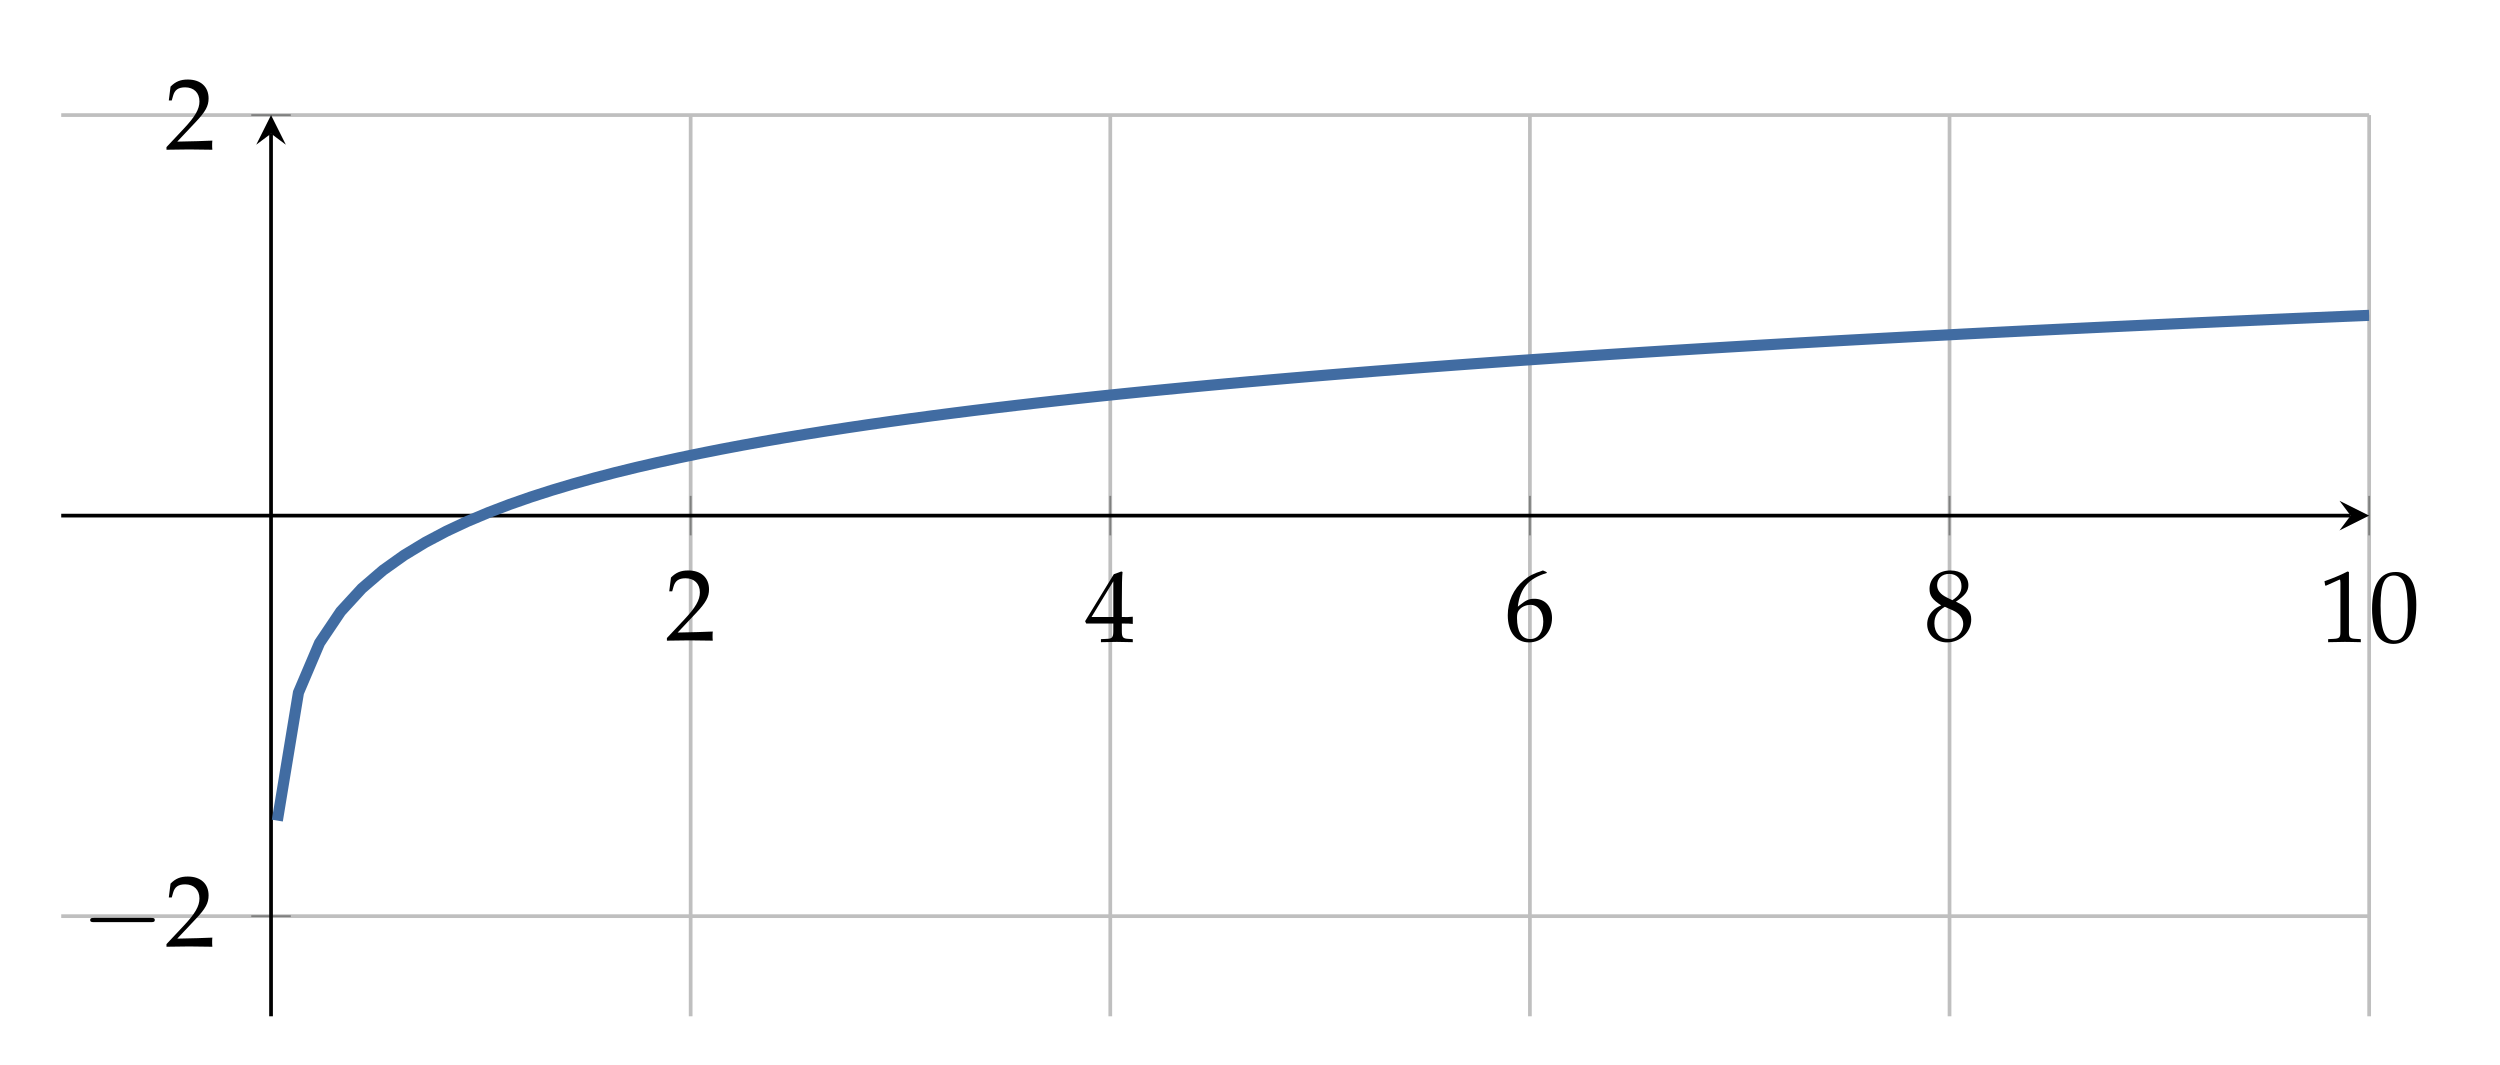
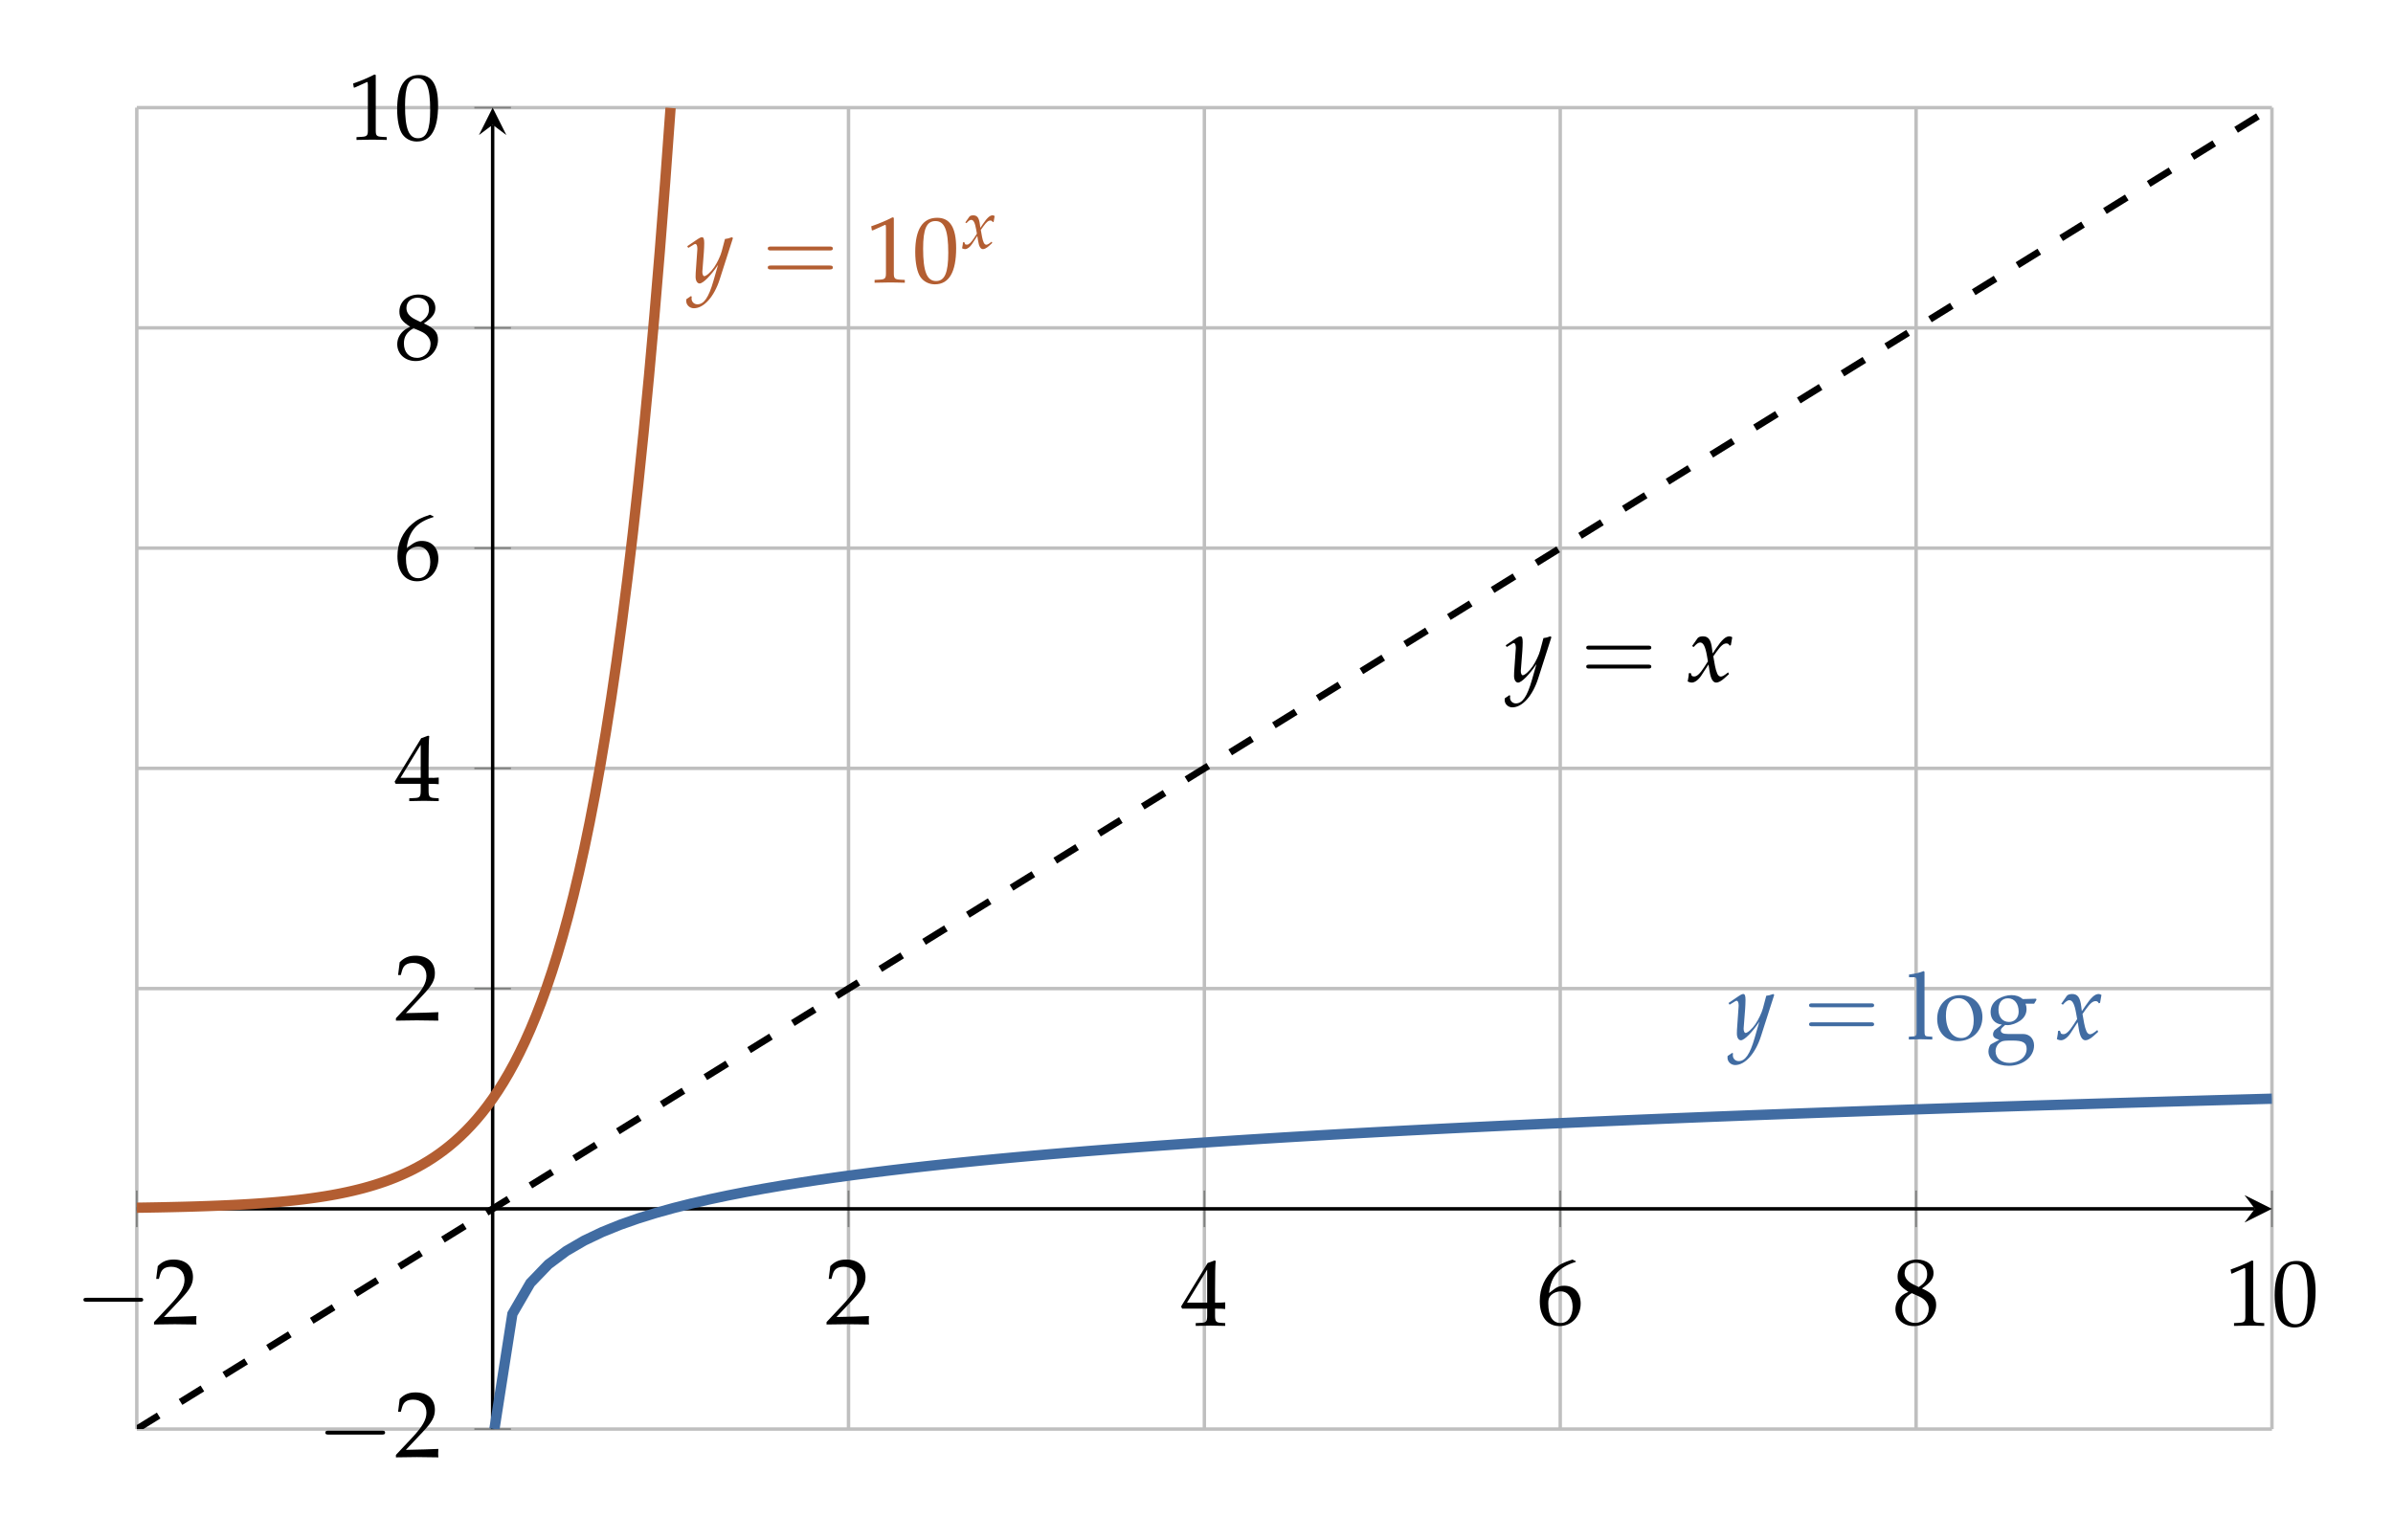
- <svg xmlns="http://www.w3.org/2000/svg" xmlns:xlink="http://www.w3.org/1999/xlink" version="1.1" width="268.809" height="114.456" viewBox="0 0 268.809 114.456">
+ <svg xmlns="http://www.w3.org/2000/svg" xmlns:xlink="http://www.w3.org/1999/xlink" version="1.1" width="278.124" height="178.917" viewBox="0 0 278.124 178.917">
  <defs>
-     <path id="font_1_11" d="M.016 .023V-.003C.203 0 .203 0 .239 0 .275 0 .275 0 .468-.003 .466 .018 .466 .028 .466 .042 .466 .055 .466 .065 .468 .087 .353 .082 .307 .081 .122 .077L.304 .27C.401 .373 .431 .428 .431 .503 .431 .618 .353 .689 .226 .689 .154 .689 .105 .669 .056 .619L.039 .483H.068L.081 .529C.097 .587 .133 .612 .2 .612 .286 .612 .341 .558 .341 .473 .341 .398 .299 .324 .186 .204L.016 .023Z" />
-     <path id="font_1_13" d="M.28 .181V.106C.28 .046 .269 .032 .22 .03L.158 .027V-.003C.291 0 .291 0 .315 0 .339 0 .339 0 .472-.003V.027L.424 .03C.375 .033 .364 .046 .364 .106V.181C.423 .181 .444 .18 .472 .177V.248C.425 .244 .406 .244 .391 .245H.388 .364V.384C.364 .562 .366 .648 .371 .689L.359 .694 .285 .667 .002 .204 .013 .181H.28M.28 .245H.065L.28 .597V.245Z" />
-     <path id="font_1_15" d="M.416 .672 .379 .689C.283 .657 .242 .637 .191 .593 .088 .507 .032 .385 .032 .248 .032 .082 .112-.02 .241-.02 .371-.02 .468 .083 .468 .22 .468 .335 .399 .41 .293 .41 .243 .41 .213 .397 .154 .35 .143 .341 .142 .34 .131 .332 .152 .513 .236 .61 .416 .664V.672M.255 .35C.331 .35 .382 .284 .382 .185 .382 .08 .331 .013 .254 .013 .169 .013 .123 .086 .123 .221 .123 .256 .127 .275 .138 .292 .16 .326 .207 .35 .255 .35Z" />
-     <path id="font_1_17" d="M.168 .345C.127 .326 .11 .315 .088 .294 .05 .256 .03 .211 .03 .159 .03 .056 .113-.02 .226-.02 .356-.02 .464 .082 .464 .206 .464 .286 .427 .329 .313 .381 .404 .443 .436 .485 .436 .545 .436 .631 .365 .689 .259 .689 .14 .689 .053 .613 .053 .508 .053 .44 .08 .402 .168 .345M.284 .295C.347 .267 .385 .218 .385 .164 .385 .08 .322 .014 .241 .014 .156 .014 .101 .074 .101 .167 .101 .24 .13 .286 .204 .331L.284 .295M.223 .423C.16 .454 .128 .494 .128 .544 .128 .61 .176 .655 .247 .655 .32 .655 .368 .607 .368 .534 .368 .477 .343 .438 .278 .396L.223 .423Z" />
-     <path id="font_1_10" d="M.067 .555H.077L.206 .613C.207 .614 .208 .614 .209 .614 .215 .614 .217 .605 .217 .581V.096C.217 .044 .206 .033 .152 .03L.096 .027V-.003C.25 0 .25 0 .261 0 .274 0 .296 0 .33-.001 .342-.002 .377-.002 .418-.003V.027L.366 .03C.311 .033 .301 .044 .301 .096V.689L.287 .694C.222 .66 .151 .63 .06 .598L.067 .555Z" />
-     <path id="font_1_18" d="M.263 .689C.108 .689 .029 .566 .029 .324 .029 .207 .05 .106 .085 .057 .12 .008 .176-.02 .238-.02 .389-.02 .465 .11 .465 .366 .465 .585 .4 .689 .263 .689M.245 .654C.342 .654 .381 .556 .381 .316 .381 .103 .343 .015 .251 .015 .154 .015 .113 .116 .113 .36 .113 .571 .15 .654 .245 .654Z" />
-     <path id="font_2_1" d="M.659 .23C.676 .23 .694 .23 .694 .25 .694 .27 .676 .27 .659 .27H.118C.101 .27 .083 .27 .083 .25 .083 .23 .101 .23 .118 .23H.659Z" />
+     <path id="font_1_1" d="M.659 .23C.676 .23 .694 .23 .694 .25 .694 .27 .676 .27 .659 .27H.118C.101 .27 .083 .27 .083 .25 .083 .23 .101 .23 .118 .23H.659Z" />
+     <path id="font_2_12" d="M.016 .023V-.003C.203 0 .203 0 .239 0 .275 0 .275 0 .468-.003 .466 .018 .466 .028 .466 .042 .466 .055 .466 .065 .468 .087 .353 .082 .307 .081 .122 .077L.304 .27C.401 .373 .431 .428 .431 .503 .431 .618 .353 .689 .226 .689 .154 .689 .105 .669 .056 .619L.039 .483H.068L.081 .529C.097 .587 .133 .612 .2 .612 .286 .612 .341 .558 .341 .473 .341 .398 .299 .324 .186 .204L.016 .023Z" />
+     <path id="font_2_14" d="M.28 .181V.106C.28 .046 .269 .032 .22 .03L.158 .027V-.003C.291 0 .291 0 .315 0 .339 0 .339 0 .472-.003V.027L.424 .03C.375 .033 .364 .046 .364 .106V.181C.423 .181 .444 .18 .472 .177V.248C.425 .244 .406 .244 .391 .245H.388 .364V.384C.364 .562 .366 .648 .371 .689L.359 .694 .285 .667 .002 .204 .013 .181H.28M.28 .245H.065L.28 .597V.245Z" />
+     <path id="font_2_16" d="M.416 .672 .379 .689C.283 .657 .242 .637 .191 .593 .088 .507 .032 .385 .032 .248 .032 .082 .112-.02 .241-.02 .371-.02 .468 .083 .468 .22 .468 .335 .399 .41 .293 .41 .243 .41 .213 .397 .154 .35 .143 .341 .142 .34 .131 .332 .152 .513 .236 .61 .416 .664V.672M.255 .35C.331 .35 .382 .284 .382 .185 .382 .08 .331 .013 .254 .013 .169 .013 .123 .086 .123 .221 .123 .256 .127 .275 .138 .292 .16 .326 .207 .35 .255 .35Z" />
+     <path id="font_2_18" d="M.168 .345C.127 .326 .11 .315 .088 .294 .05 .256 .03 .211 .03 .159 .03 .056 .113-.02 .226-.02 .356-.02 .464 .082 .464 .206 .464 .286 .427 .329 .313 .381 .404 .443 .436 .485 .436 .545 .436 .631 .365 .689 .259 .689 .14 .689 .053 .613 .053 .508 .053 .44 .08 .402 .168 .345M.284 .295C.347 .267 .385 .218 .385 .164 .385 .08 .322 .014 .241 .014 .156 .014 .101 .074 .101 .167 .101 .24 .13 .286 .204 .331L.284 .295M.223 .423C.16 .454 .128 .494 .128 .544 .128 .61 .176 .655 .247 .655 .32 .655 .368 .607 .368 .534 .368 .477 .343 .438 .278 .396L.223 .423Z" />
+     <path id="font_2_11" d="M.067 .555H.077L.206 .613C.207 .614 .208 .614 .209 .614 .215 .614 .217 .605 .217 .581V.096C.217 .044 .206 .033 .152 .03L.096 .027V-.003C.25 0 .25 0 .261 0 .274 0 .296 0 .33-.001 .342-.002 .377-.002 .418-.003V.027L.366 .03C.311 .033 .301 .044 .301 .096V.689L.287 .694C.222 .66 .151 .63 .06 .598L.067 .555Z" />
+     <path id="font_2_19" d="M.263 .689C.108 .689 .029 .566 .029 .324 .029 .207 .05 .106 .085 .057 .12 .008 .176-.02 .238-.02 .389-.02 .465 .11 .465 .366 .465 .585 .4 .689 .263 .689M.245 .654C.342 .654 .381 .556 .381 .316 .381 .103 .343 .015 .251 .015 .154 .015 .113 .116 .113 .36 .113 .571 .15 .654 .245 .654Z" />
    <clipPath id="clip_3">
-       <path transform="matrix(1,0,0,-1,6.583,109.275)" d="M0 0H248.157V96.901H0Z" />
+       <path transform="matrix(1,0,0,-1,15.899,166.105)" d="M0 0H248.156V153.595H0Z" />
    </clipPath>
+     <path id="font_4_9" d="M-.007-.179C-.008-.186-.008-.192-.008-.197-.008-.24 .029-.275 .074-.275 .18-.275 .29-.152 .349 .033L.49 .473 .479 .482C.45 .471 .427 .465 .405 .463L.37 .331C.358 .284 .323 .211 .29 .162 .255 .111 .206 .067 .184 .067 .172 .067 .163 .09 .164 .115L.165 .128 .18 .322C.182 .353 .184 .391 .184 .419 .184 .464 .177 .482 .16 .482 .147 .482 .133 .475 .085 .442L.003 .386 .014 .368 .064 .398 .068 .401C.078 .407 .085 .41 .089 .41 .103 .41 .111 .391 .111 .358 .111 .357 .111 .351 .11 .343L.093 .1 .092 .06C.092 .018 .11-.011 .135-.011 .172-.011 .256 .074 .331 .187L.282 .016C.231-.161 .181-.233 .111-.233 .076-.233 .049-.206 .049-.172 .049-.167 .05-.159 .051-.15L.041-.146-.007-.179Z" />
+     <path id="font_5_2" d="M.687 .327C.702 .327 .721 .327 .721 .347 .721 .367 .702 .367 .688 .367H.089C.075 .367 .056 .367 .056 .347 .056 .327 .075 .327 .09 .327H.687M.688 .133C.702 .133 .721 .133 .721 .153 .721 .173 .702 .173 .687 .173H.09C.075 .173 .056 .173 .056 .153 .056 .133 .075 .133 .089 .133H.688Z" />
+     <path id="font_4_8" d="M.021 .088C.021 .068 .019 .055 .013 .023 .011 .011 .01 .008 .009 .001 .024-.007 .04-.011 .052-.011 .085-.011 .124 .018 .155 .065L.231 .182 .242 .113C.255 .028 .278-.011 .314-.011 .336-.011 .368 .006 .4 .035L.449 .079 .44 .098C.404 .068 .379 .053 .363 .053 .348 .053 .335 .063 .325 .083 .316 .102 .305 .139 .3 .168L.282 .269 .317 .318C.364 .383 .391 .406 .422 .406 .438 .406 .45 .398 .455 .383L.469 .387 .484 .472C.472 .479 .463 .482 .454 .482 .414 .482 .374 .446 .312 .354L.275 .299 .269 .347C.257 .446 .23 .482 .171 .482 .145 .482 .123 .474 .114 .461L.056 .378 .073 .368C.103 .402 .123 .416 .142 .416 .175 .416 .197 .375 .214 .277L.225 .215 .185 .153C.142 .086 .108 .054 .08 .054 .065 .054 .054 .058 .052 .063L.041 .091 .021 .088Z" />
+     <path id="font_2_4" d="M.023 .661H.079C.097 .661 .104 .65 .104 .62V.102C.104 .039 .101 .032 .067 .03L.021 .027V-.003C.121 0 .121 0 .146 0 .171 0 .171 0 .271-.003V.027L.225 .03C.191 .032 .188 .039 .188 .102V.718L.179 .726C.135 .709 .102 .701 .023 .689V.661Z" />
+     <path id="font_2_6" d="M.279 .47C.133 .47 .032 .367 .032 .217 .032 .076 .121-.02 .25-.02 .404-.02 .514 .087 .514 .237 .514 .373 .416 .47 .279 .47M.261 .437C.353 .437 .421 .337 .421 .2 .421 .085 .37 .013 .289 .013 .191 .013 .125 .109 .125 .251 .125 .372 .173 .437 .261 .437Z" />
+     <path id="font_2_2" d="M.519 .379 .544 .42 .54 .432 .398 .428C.361 .458 .325 .47 .276 .47 .232 .47 .181 .456 .14 .432 .084 .4 .055 .35 .055 .289 .055 .215 .101 .164 .175 .156L.096 .095C.086 .08 .081 .067 .081 .052 .081 .024 .099 .008 .147-.006L.06-.053C.046-.061 .032-.098 .032-.129 .032-.22 .121-.283 .248-.283 .399-.283 .518-.188 .518-.066 .518 .006 .47 .056 .4 .056H.24C.188 .056 .164 .068 .164 .095 .164 .108 .172 .119 .198 .141 .204 .146 .206 .148 .21 .152 .22 .151 .226 .15 .234 .15 .277 .15 .33 .169 .371 .198 .416 .231 .438 .271 .438 .324 .438 .344 .435 .357 .427 .379H.519M.24 .436C.308 .436 .354 .38 .354 .294 .354 .229 .312 .184 .251 .184 .184 .184 .139 .236 .139 .313 .139 .391 .176 .436 .24 .436M.287-.014C.4-.014 .439-.037 .439-.102 .439-.188 .36-.252 .255-.252 .168-.252 .108-.201 .108-.127 .108-.082 .134-.041 .174-.024 .19-.016 .218-.014 .287-.014Z" />
  </defs>
-   <path transform="matrix(1,0,0,-1,6.583,109.275)" stroke-width=".399" stroke-linecap="butt" stroke-miterlimit="10" stroke-linejoin="miter" fill="none" stroke="#bfbfbf" d="M67.679 0V96.901M112.799 0V96.901M157.918 0V96.901M203.038 0V96.901M248.157 0V96.901" />
-   <path transform="matrix(1,0,0,-1,6.583,109.275)" stroke-width=".399" stroke-linecap="butt" stroke-miterlimit="10" stroke-linejoin="miter" fill="none" stroke="#bfbfbf" d="M0 10.767H248.157M0 96.901H248.157" />
-   <path transform="matrix(1,0,0,-1,6.583,109.275)" stroke-width=".199" stroke-linecap="butt" stroke-miterlimit="10" stroke-linejoin="miter" fill="none" stroke="#7f807f" d="M67.679 51.708V55.96M112.799 51.708V55.96M157.918 51.708V55.96M203.038 51.708V55.96M248.157 51.708V55.96" />
-   <path transform="matrix(1,0,0,-1,6.583,109.275)" stroke-width=".199" stroke-linecap="butt" stroke-miterlimit="10" stroke-linejoin="miter" fill="none" stroke="#7f807f" d="M20.433 10.767H24.686M20.433 96.901H24.686" />
-   <path transform="matrix(1,0,0,-1,6.583,109.275)" stroke-width=".399" stroke-linecap="butt" stroke-miterlimit="10" stroke-linejoin="miter" fill="none" stroke="#000000" d="M0 53.834H246.165" />
-   <path transform="matrix(1,0,0,-1,252.7476,55.441)" d="M1.993 0-1.196 1.594 0 0-1.196-1.594" />
-   <path transform="matrix(1,0,0,-1,6.583,109.275)" stroke-width=".399" stroke-linecap="butt" stroke-miterlimit="10" stroke-linejoin="miter" fill="none" stroke="#000000" d="M22.56 0V94.909" />
-   <path transform="matrix(0,-1,-1,-0,29.14272,14.36632)" d="M1.993 0-1.196 1.594 0 0-1.196-1.594" />
-   <use data-text="2" xlink:href="#font_1_11" transform="matrix(10.9091,0,0,-10.9091,71.534,68.85401)" />
-   <use data-text="4" xlink:href="#font_1_13" transform="matrix(10.9091,0,0,-10.9091,116.653,69.01801)" />
-   <use data-text="6" xlink:href="#font_1_15" transform="matrix(10.9091,0,0,-10.9091,161.772,68.85401)" />
-   <use data-text="8" xlink:href="#font_1_17" transform="matrix(10.9091,0,0,-10.9091,206.891,68.85401)" />
-   <use data-text="1" xlink:href="#font_1_10" transform="matrix(10.9091,0,0,-10.9091,249.282,69.01801)" />
-   <use data-text="0" xlink:href="#font_1_18" transform="matrix(10.9091,0,0,-10.9091,254.7366,69.01801)" />
-   <use data-text="−" xlink:href="#font_2_1" transform="matrix(11.3673,0,0,-11.3673,8.754001,101.765)" />
-   <use data-text="2" xlink:href="#font_1_11" transform="matrix(10.9091,0,0,-10.9091,17.726,101.765)" />
-   <use data-text="2" xlink:href="#font_1_11" transform="matrix(10.9091,0,0,-10.9091,17.726,16.068)" />
+   <path transform="matrix(1,0,0,-1,15.899,166.105)" stroke-width=".399" stroke-linecap="butt" stroke-miterlimit="10" stroke-linejoin="miter" fill="none" stroke="#bfbfbf" d="M0 0V153.595M82.719 0V153.595M124.078 0V153.595M165.438 0V153.595M206.797 0V153.595M248.156 0V153.595" />
+   <path transform="matrix(1,0,0,-1,15.899,166.105)" stroke-width=".399" stroke-linecap="butt" stroke-miterlimit="10" stroke-linejoin="miter" fill="none" stroke="#bfbfbf" d="M0 0H248.156M0 51.198H248.156M0 76.798H248.156M0 102.397H248.156M0 127.996H248.156M0 153.595H248.156" />
+   <path transform="matrix(1,0,0,-1,15.899,166.105)" stroke-width=".199" stroke-linecap="butt" stroke-miterlimit="10" stroke-linejoin="miter" fill="none" stroke="#7f807f" d="M0 23.473V27.725M82.719 23.473V27.725M124.078 23.473V27.725M165.438 23.473V27.725M206.797 23.473V27.725M248.156 23.473V27.725" />
+   <path transform="matrix(1,0,0,-1,15.899,166.105)" stroke-width=".199" stroke-linecap="butt" stroke-miterlimit="10" stroke-linejoin="miter" fill="none" stroke="#7f807f" d="M39.233 0H43.485M39.233 51.198H43.485M39.233 76.798H43.485M39.233 102.397H43.485M39.233 127.996H43.485M39.233 153.595H43.485" />
+   <path transform="matrix(1,0,0,-1,15.899,166.105)" stroke-width=".399" stroke-linecap="butt" stroke-miterlimit="10" stroke-linejoin="miter" fill="none" stroke="#000000" d="M0 25.599H246.164" />
+   <path transform="matrix(1,0,0,-1,262.063,140.5058)" d="M1.993 0-1.196 1.594 0 0-1.196-1.594" />
+   <path transform="matrix(1,0,0,-1,15.899,166.105)" stroke-width=".399" stroke-linecap="butt" stroke-miterlimit="10" stroke-linejoin="miter" fill="none" stroke="#000000" d="M41.359 0V151.603" />
+   <path transform="matrix(0,-1,-1,-0,57.2584,14.50223)" d="M1.993 0-1.196 1.594 0 0-1.196-1.594" />
+   <use data-text="−" xlink:href="#font_1_1" transform="matrix(11.3673,0,0,-11.3673,8.754001,153.919)" />
+   <use data-text="2" xlink:href="#font_2_12" transform="matrix(10.9091,0,0,-10.9091,17.726,153.919)" />
+   <use data-text="2" xlink:href="#font_2_12" transform="matrix(10.9091,0,0,-10.9091,95.89,153.919)" />
+   <use data-text="4" xlink:href="#font_2_14" transform="matrix(10.9091,0,0,-10.9091,137.248,154.082)" />
+   <use data-text="6" xlink:href="#font_2_16" transform="matrix(10.9091,0,0,-10.9091,178.607,153.919)" />
+   <use data-text="8" xlink:href="#font_2_18" transform="matrix(10.9091,0,0,-10.9091,219.966,153.919)" />
+   <use data-text="1" xlink:href="#font_2_11" transform="matrix(10.9091,0,0,-10.9091,258.598,154.082)" />
+   <use data-text="0" xlink:href="#font_2_19" transform="matrix(10.9091,0,0,-10.9091,264.0526,154.082)" />
+   <use data-text="−" xlink:href="#font_1_1" transform="matrix(11.3673,0,0,-11.3673,36.869,169.362)" />
+   <use data-text="2" xlink:href="#font_2_12" transform="matrix(10.9091,0,0,-10.9091,45.842,169.362)" />
+   <use data-text="2" xlink:href="#font_2_12" transform="matrix(10.9091,0,0,-10.9091,45.842,118.6)" />
+   <use data-text="4" xlink:href="#font_2_14" transform="matrix(10.9091,0,0,-10.9091,45.842,93.08301)" />
+   <use data-text="6" xlink:href="#font_2_16" transform="matrix(10.9091,0,0,-10.9091,45.842,67.34801)" />
+   <use data-text="8" xlink:href="#font_2_18" transform="matrix(10.9091,0,0,-10.9091,45.842,41.74901)" />
+   <use data-text="1" xlink:href="#font_2_11" transform="matrix(10.9091,0,0,-10.9091,40.388,16.23201)" />
+   <use data-text="0" xlink:href="#font_2_19" transform="matrix(10.9091,0,0,-10.9091,45.84255,16.23201)" />
  <g clip-path="url(#clip_3)">
-     <path transform="matrix(1,0,0,-1,6.583,109.275)" stroke-width="1.196" stroke-linecap="butt" stroke-miterlimit="10" stroke-linejoin="miter" fill="none" stroke="#416ca2" d="M23.237 21.041 25.508 34.805 27.78 40.147 30.052 43.525 32.324 46.002 34.596 47.958 36.868 49.575 39.14 50.953 41.412 52.155 43.684 53.219 45.956 54.174 48.227 55.041 50.499 55.834 52.771 56.565 55.043 57.243 57.315 57.875 59.587 58.468 61.859 59.024 64.131 59.549 66.403 60.046 68.675 60.52 70.946 60.97 73.218 61.399 75.49 61.809 77.762 62.202 80.034 62.579 82.306 62.942 84.578 63.291 86.85 63.627 89.122 63.952 91.394 64.266 93.665 64.57 95.937 64.863 98.209 65.149 100.481 65.425 102.753 65.694 105.025 65.955 107.297 66.209 109.569 66.457 111.841 66.698 114.113 66.934 116.384 67.163 118.656 67.386 120.928 67.605 123.2 67.819 125.472 68.027 127.744 68.232 130.016 68.431 132.288 68.627 134.56 68.819 136.832 69.006 139.103 69.19 141.375 69.371 143.647 69.548 145.919 69.722 148.191 69.892 150.463 70.06 152.735 70.225 155.007 70.387 157.279 70.546 159.551 70.701 161.823 70.856 164.094 71.007 166.366 71.156 168.638 71.302 170.91 71.447 173.182 71.589 175.454 71.729 177.726 71.867 179.998 72.003 182.27 72.137 184.541 72.269 186.813 72.399 189.085 72.527 191.357 72.655 193.629 72.779 195.901 72.903 198.173 73.025 200.445 73.145 202.717 73.261 204.989 73.381 207.261 73.497 209.532 73.611 211.804 73.724 214.076 73.836 216.348 73.946 218.62 74.055 220.892 74.163 223.164 74.269 225.436 74.375 227.708 74.479 229.98 74.582 232.251 74.684 234.523 74.784 236.795 74.884 239.067 74.983 241.339 75.081 243.611 75.177 245.883 75.273 248.155 75.368" />
+     <path transform="matrix(1,0,0,-1,15.899,166.105)" stroke-width="1.196" stroke-linecap="butt" stroke-miterlimit="10" stroke-linejoin="miter" fill="none" stroke="#b35e32" d="M0 25.727 .627 25.736 1.253 25.746 1.88 25.757 2.507 25.768 3.133 25.781 3.76 25.794 4.386 25.808 5.013 25.823 5.64 25.839 6.266 25.856 6.893 25.875 7.52 25.895 8.146 25.916 8.773 25.939 9.4 25.964 10.026 25.99 10.653 26.018 11.279 26.049 11.906 26.081 12.533 26.116 13.159 26.153 13.786 26.193 14.413 26.236 15.039 26.282 15.666 26.332 16.293 26.385 16.919 26.441 17.546 26.502 18.172 26.567 18.799 26.637 19.426 26.712 20.052 26.793 20.679 26.879 21.306 26.972 21.932 27.07 22.559 27.176 23.186 27.29 23.812 27.413 24.439 27.544 25.065 27.685 25.692 27.836 26.319 27.997 26.945 28.171 27.572 28.357 28.199 28.557 28.825 28.769 29.452 28.998 30.079 29.244 30.705 29.508 31.332 29.791 31.958 30.093 32.585 30.418 33.212 30.766 33.838 31.14 34.465 31.541 35.092 31.97 35.718 32.431 36.345 32.924 36.972 33.454 37.598 34.021 38.225 34.63 38.851 35.282 39.478 35.982 40.105 36.732 40.731 37.536 41.358 38.399 41.985 39.321 42.611 40.313 43.238 41.376 43.865 42.516 44.491 43.739 45.118 45.049 45.744 46.455 46.371 47.962 46.998 49.578 47.624 51.311 48.251 53.169 48.878 55.161 49.504 57.298 50.131 59.588 50.758 62.045 51.384 64.678 52.011 67.502 52.637 70.529 53.264 73.777 53.891 77.258 54.517 80.991 55.144 84.995 55.771 89.287 56.397 93.889 57.024 98.823 57.651 104.115 58.277 109.79 58.904 115.874 59.53 122.397 60.157 129.393 60.784 136.893 61.41 144.936 62.037 153.561" />
+     <path transform="matrix(1,0,0,-1,15.899,166.105)" stroke-width=".797" stroke-linecap="butt" stroke-dasharray="2.989,2.989" stroke-miterlimit="10" stroke-linejoin="miter" fill="none" stroke="#000000" d="M0 0 10.34 6.4 20.68 12.8 31.02 19.199 41.359 25.599 51.699 31.999 62.039 38.399 72.379 44.799 82.719 51.198 93.059 57.598 103.399 63.998 113.738 70.398 124.078 76.798 134.418 83.197 144.758 89.597 155.098 95.997 165.438 102.397 175.778 108.797 186.117 115.196 196.457 121.596 206.797 127.996 217.137 134.396 227.477 140.796 237.817 147.196 248.156 153.595" />
+     <path transform="matrix(1,0,0,-1,15.899,166.105)" stroke-width="1.196" stroke-linecap="butt" stroke-miterlimit="10" stroke-linejoin="miter" fill="none" stroke="#416ca2" d="M41.566 0 43.653 13.375 45.74 16.971 47.826 19.137 49.913 20.692 52 21.905 54.087 22.9 56.173 23.744 58.26 24.477 60.347 25.125 62.434 25.704 64.52 26.229 66.607 26.709 68.694 27.15 70.781 27.559 72.867 27.94 74.954 28.296 77.041 28.631 79.128 28.947 81.214 29.245 83.301 29.53 85.388 29.8 87.475 30.057 89.561 30.303 91.648 30.539 93.735 30.765 95.822 30.982 97.908 31.191 99.995 31.392 102.082 31.586 104.169 31.774 106.255 31.956 108.342 32.132 110.429 32.303 112.516 32.468 114.602 32.629 116.689 32.785 118.776 32.936 120.863 33.084 122.949 33.228 125.036 33.369 127.123 33.506 129.21 33.64 131.296 33.77 133.383 33.898 135.47 34.022 137.557 34.144 139.643 34.264 141.73 34.38 143.817 34.495 145.904 34.607 147.99 34.717 150.077 34.824 152.164 34.93 154.251 35.034 156.337 35.135 158.424 35.236 160.511 35.334 162.598 35.43 164.684 35.525 166.771 35.618 168.858 35.71 170.945 35.8 173.031 35.889 175.118 35.976 177.205 36.062 179.292 36.147 181.378 36.231 183.465 36.313 185.552 36.394 187.639 36.474 189.725 36.553 191.812 36.63 193.899 36.707 195.986 36.782 198.072 36.856 200.159 36.93 202.246 37.002 204.333 37.074 206.419 37.145 208.506 37.215 210.593 37.284 212.68 37.352 214.766 37.42 216.853 37.486 218.94 37.552 221.027 37.617 223.113 37.681 225.2 37.744 227.287 37.807 229.374 37.869 231.46 37.931 233.547 37.991 235.634 38.052 237.721 38.111 239.807 38.17 241.894 38.228 243.981 38.285 246.068 38.342 248.154 38.399" />
+     <use data-text="y" xlink:href="#font_4_9" transform="matrix(10.9091,0,0,-10.9091,79.841,32.83002)" fill="#b35e32" />
+     <use data-text="=" xlink:href="#font_5_2" transform="matrix(11.3673,0,0,-11.3673,88.59801,32.83002)" fill="#b35e32" />
+     <use data-text="1" xlink:href="#font_2_11" transform="matrix(10.9091,0,0,-10.9091,100.601,32.83002)" fill="#b35e32" />
+     <use data-text="0" xlink:href="#font_2_19" transform="matrix(10.9091,0,0,-10.9091,106.0556,32.83002)" fill="#b35e32" />
+     <use data-text="x" xlink:href="#font_4_8" transform="matrix(7.9701,0,0,-7.9701,111.746,28.87001)" fill="#b35e32" />
+     <use data-text="y" xlink:href="#font_4_9" transform="matrix(10.9091,0,0,-10.9091,174.966,79.21901)" />
+     <use data-text="=" xlink:href="#font_5_2" transform="matrix(11.3673,0,0,-11.3673,183.724,79.21901)" />
+     <use data-text="x" xlink:href="#font_4_8" transform="matrix(10.9091,0,0,-10.9091,196.049,79.21901)" />
+     <use data-text="y" xlink:href="#font_4_9" transform="matrix(10.9091,0,0,-10.9091,200.863,120.795)" fill="#416ca2" />
+     <use data-text="=" xlink:href="#font_5_2" transform="matrix(11.3673,0,0,-11.3673,209.621,120.795)" fill="#416ca2" />
+     <use data-text="l" xlink:href="#font_2_4" transform="matrix(10.9091,0,0,-10.9091,221.624,120.795)" fill="#416ca2" />
+     <use data-text="o" xlink:href="#font_2_6" transform="matrix(10.9091,0,0,-10.9091,224.7986,120.795)" fill="#416ca2" />
+     <use data-text="g" xlink:href="#font_2_2" transform="matrix(10.9091,0,0,-10.9091,230.7549,120.795)" fill="#416ca2" />
+     <use data-text="x" xlink:href="#font_4_8" transform="matrix(10.9091,0,0,-10.9091,238.96,120.795)" fill="#416ca2" />
  </g>
</svg>
